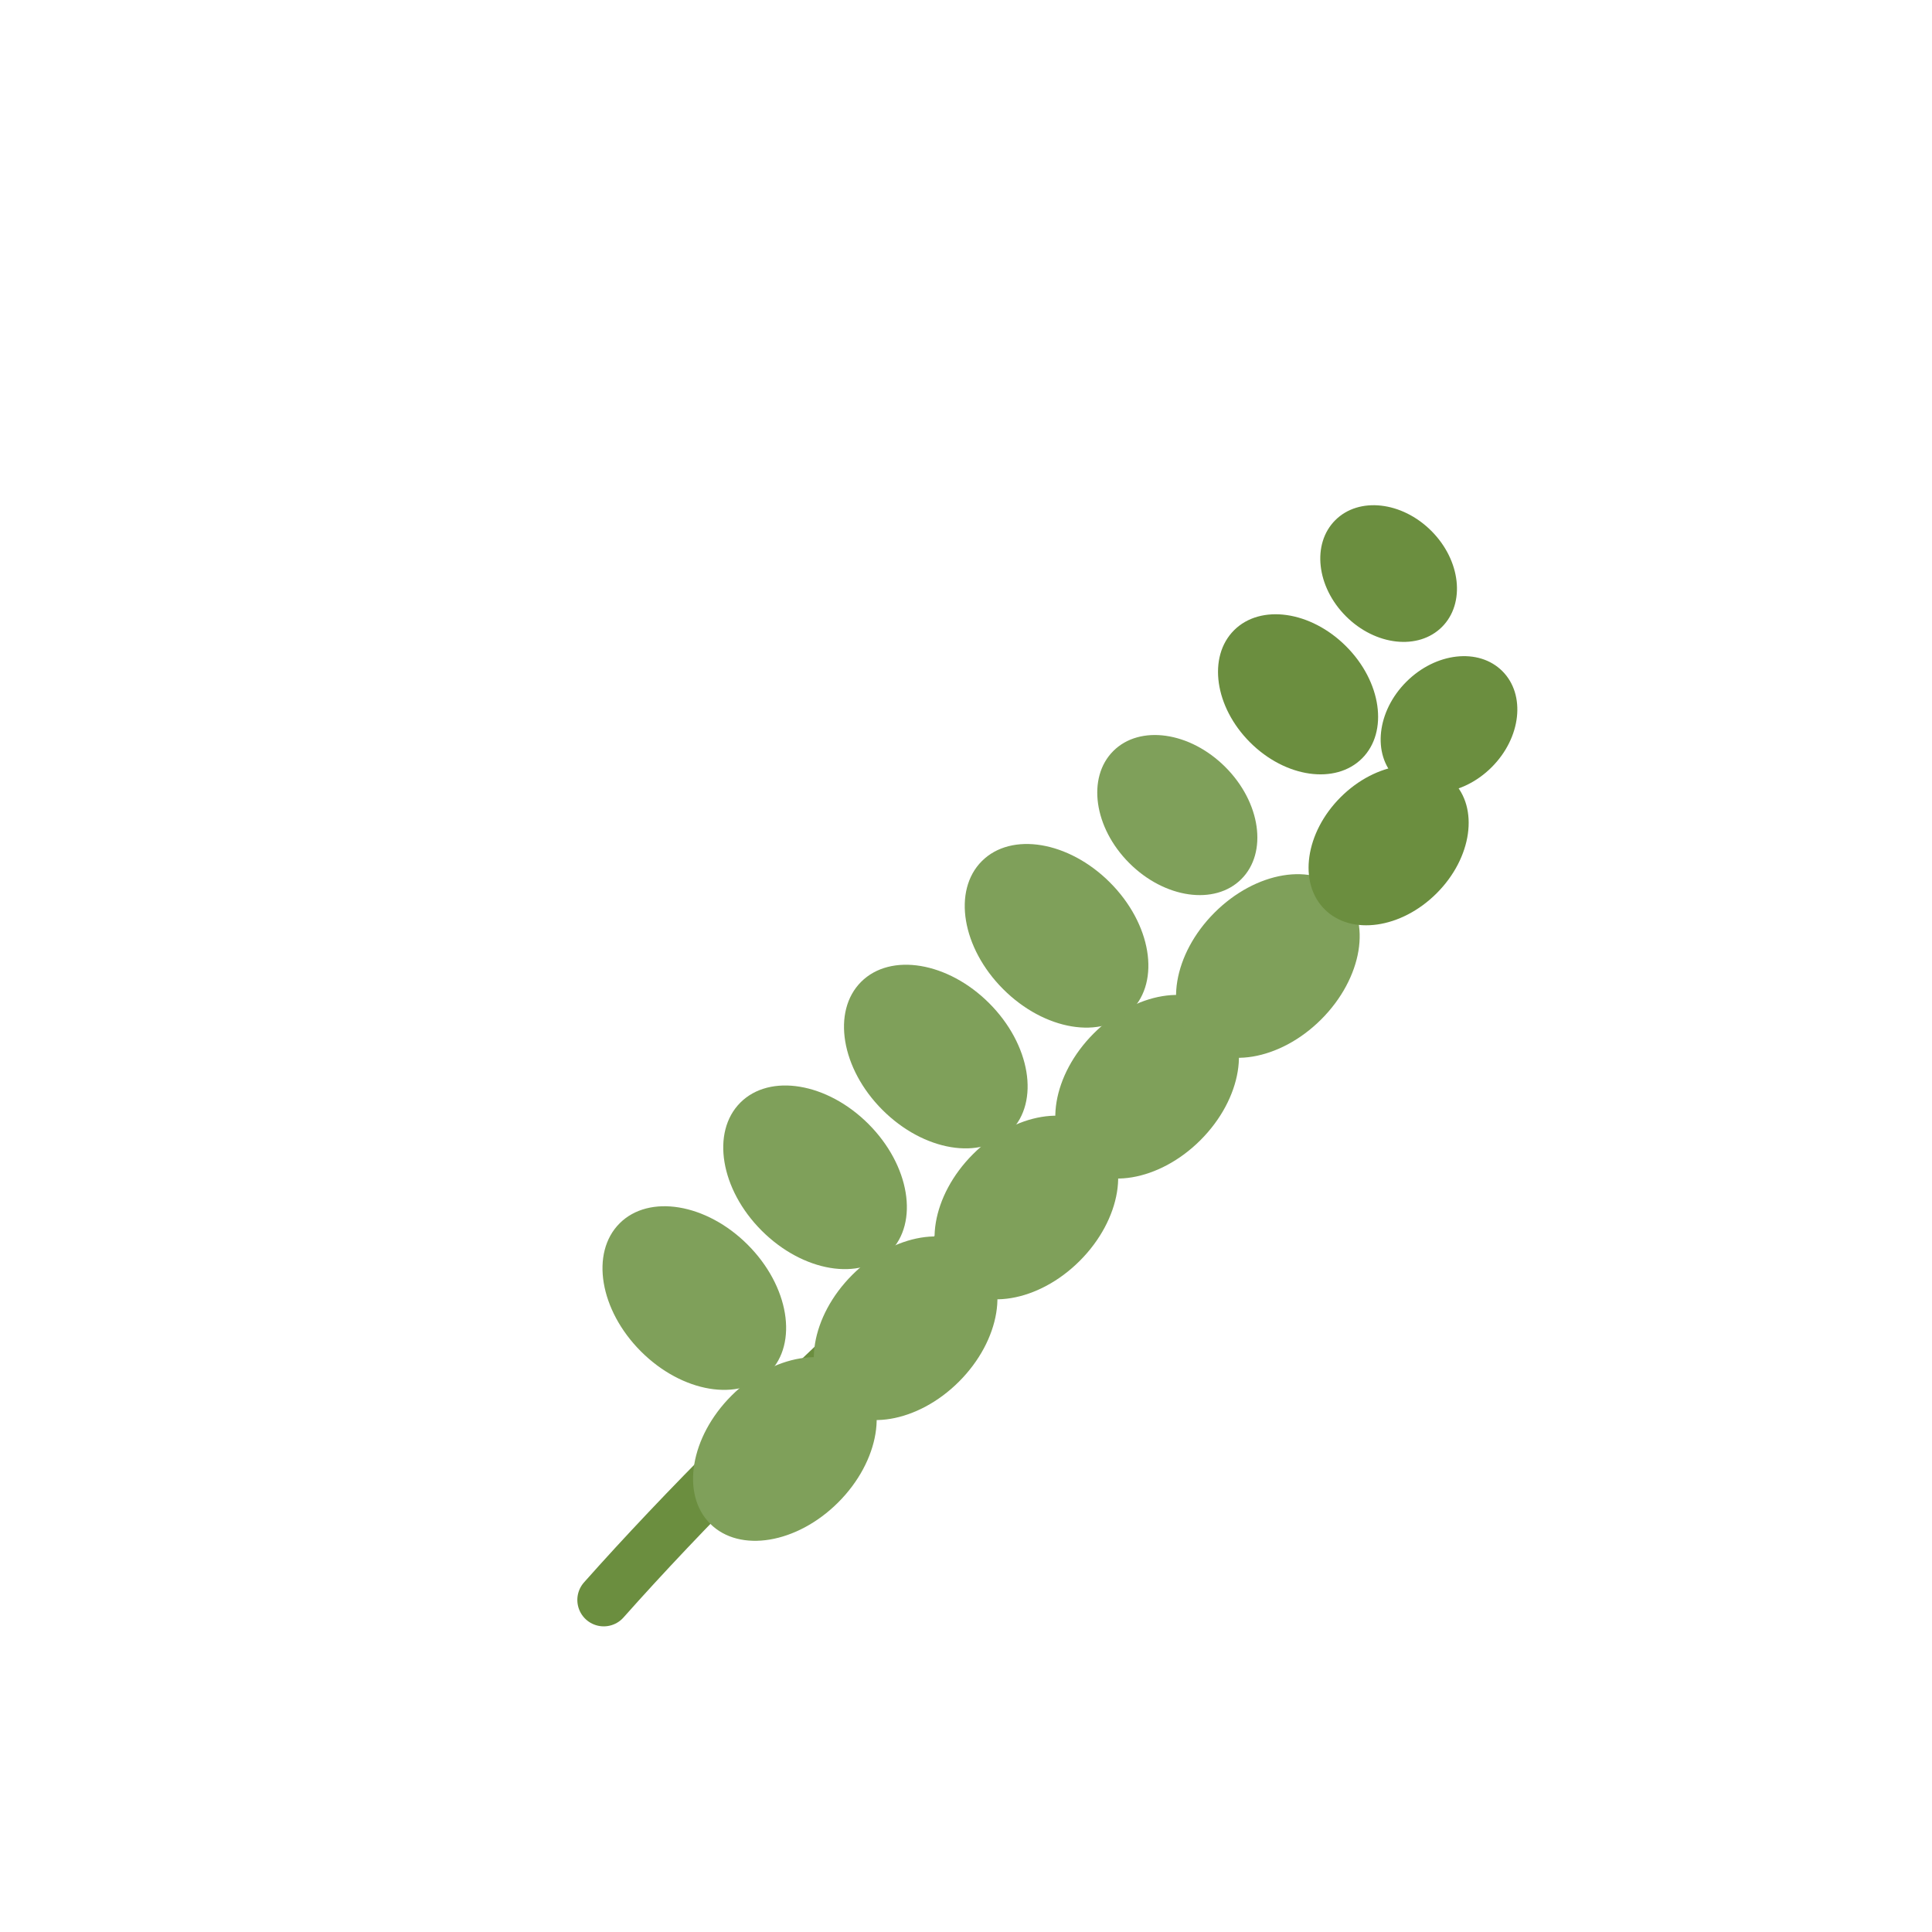
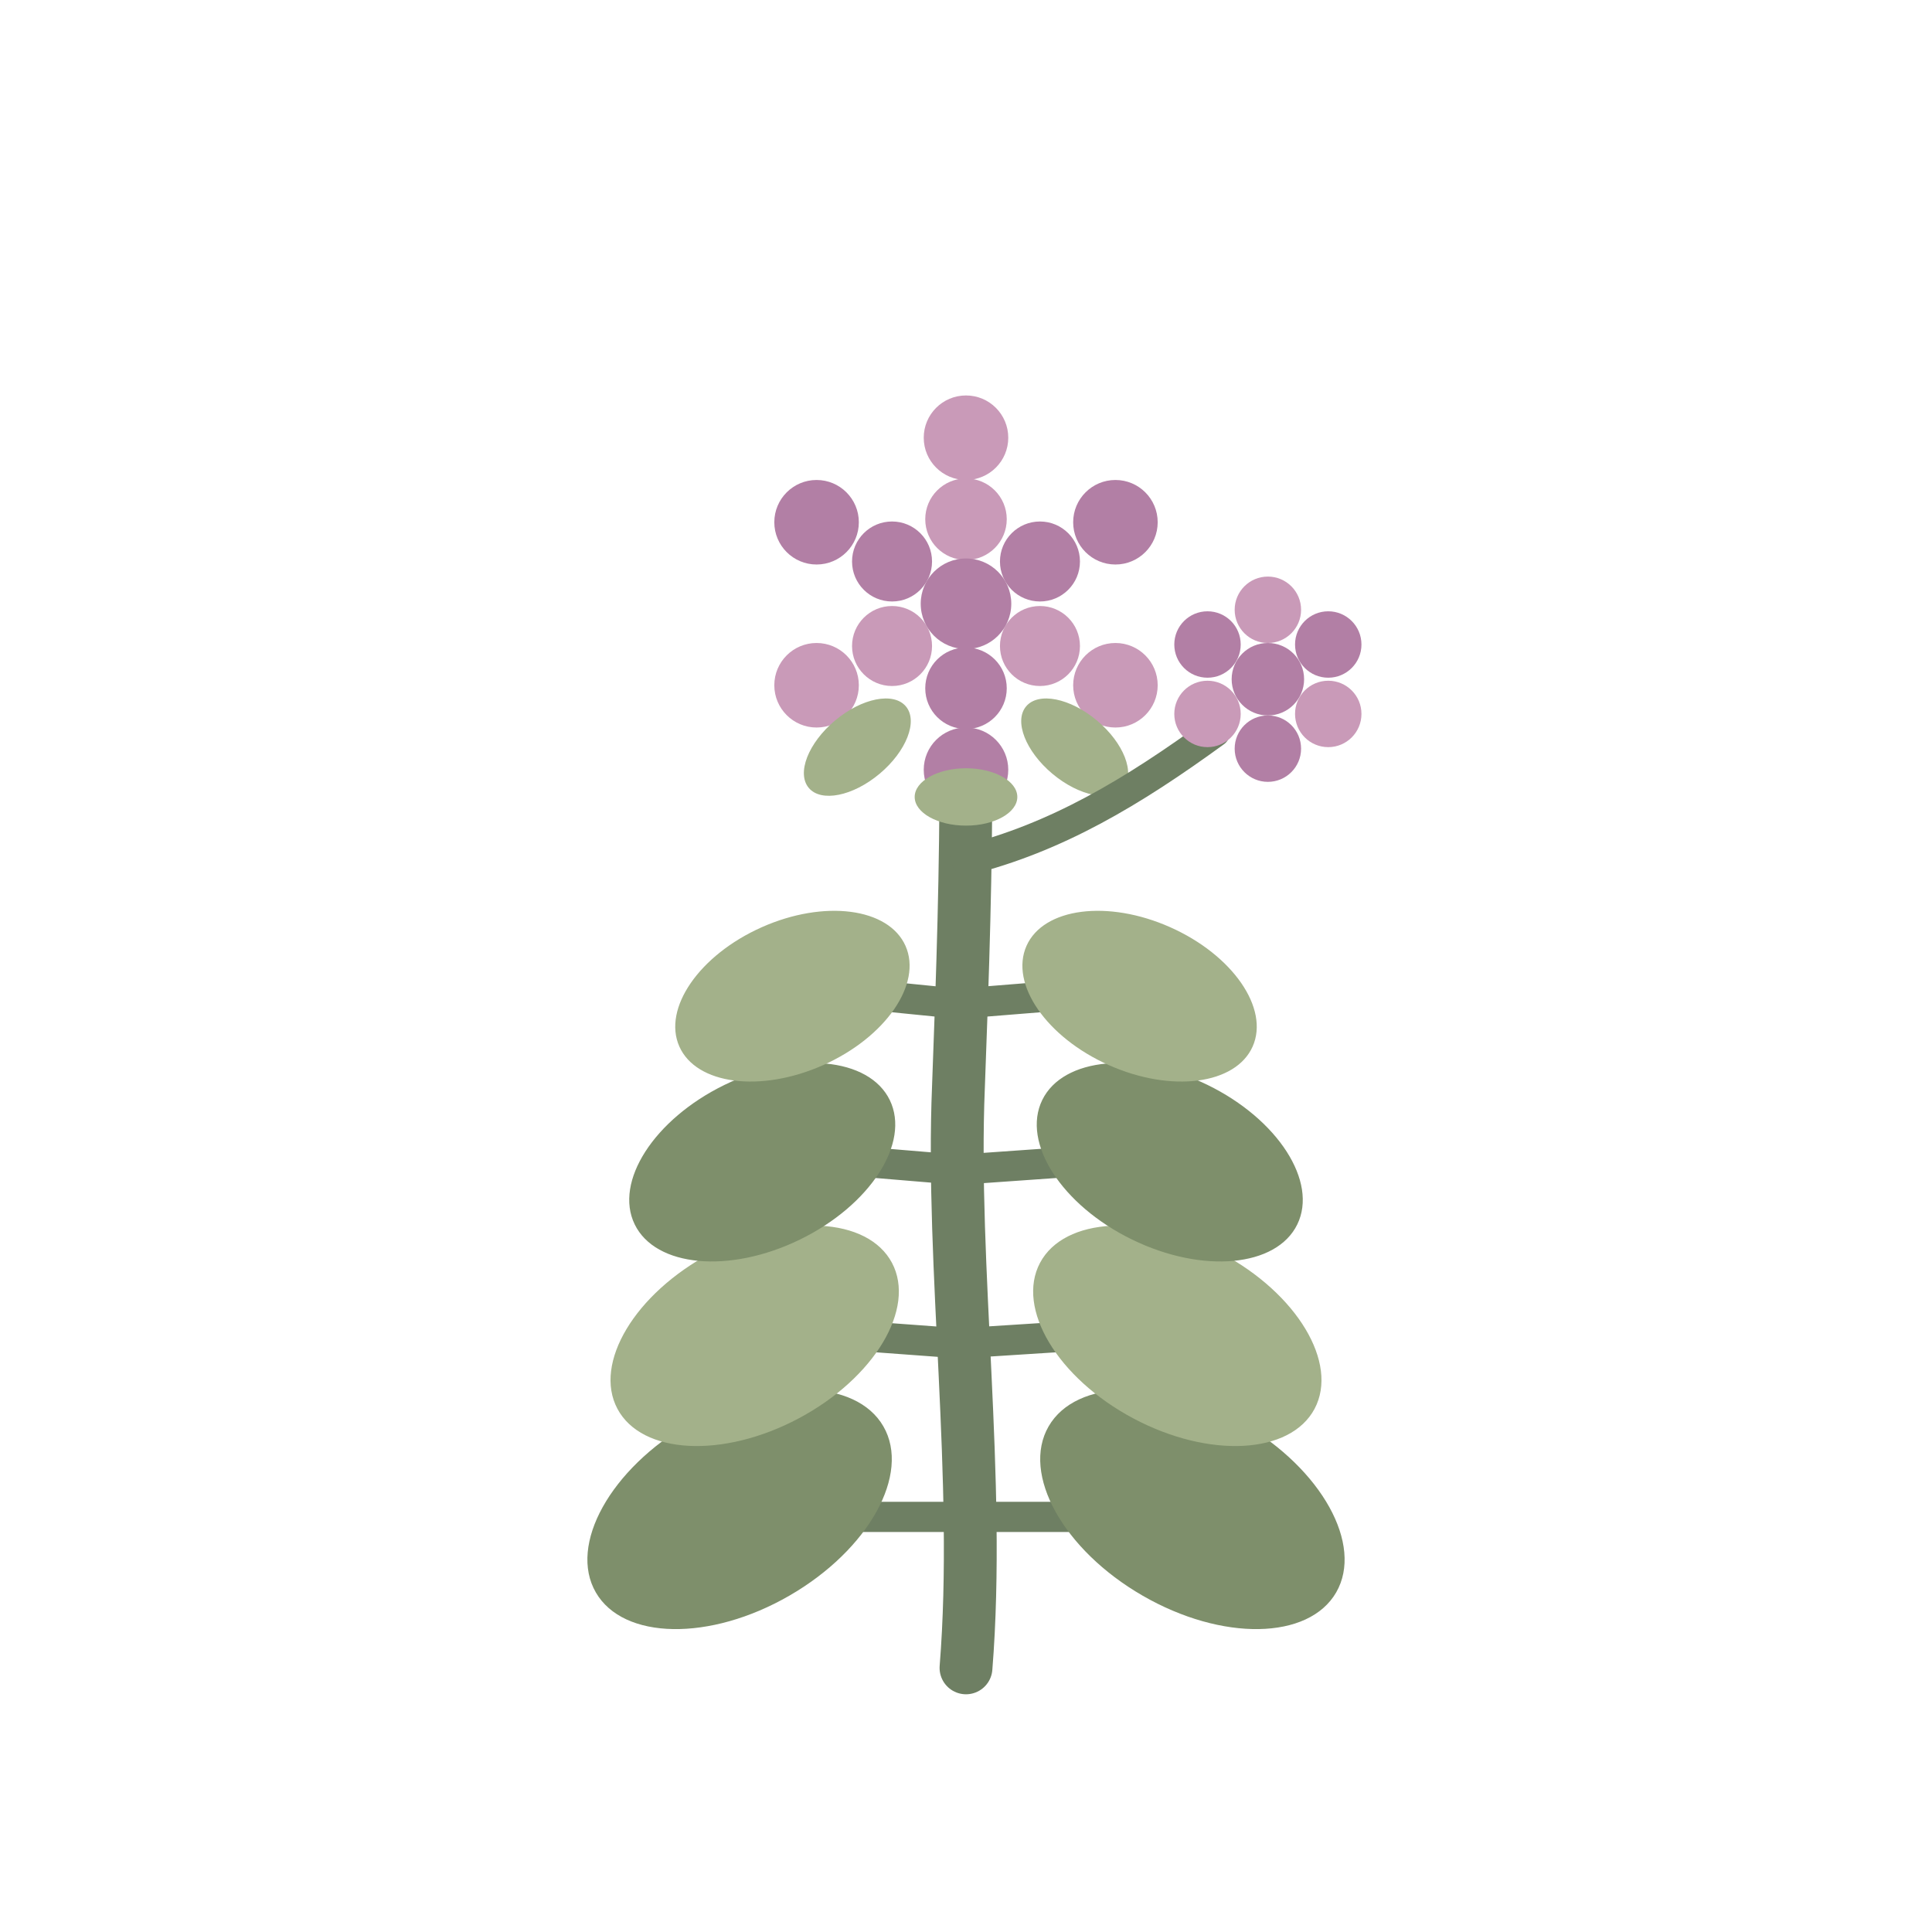
<svg xmlns="http://www.w3.org/2000/svg" viewBox="0 0 128 128">
-   <path d="M40 106 Q56 88 88 62" fill="none" stroke="#6B8E3F" stroke-width="3.5" stroke-linecap="round" />
-   <ellipse cx="52" cy="96" rx="7" ry="5" transform="rotate(-45 52 96)" fill="#7FA05A" />
-   <ellipse cx="46" cy="86" rx="7" ry="5" transform="rotate(45 46 86)" fill="#7FA05A" />
-   <ellipse cx="60" cy="88" rx="7" ry="5" transform="rotate(-45 60 88)" fill="#7FA05A" />
-   <ellipse cx="54" cy="78" rx="7" ry="5" transform="rotate(45 54 78)" fill="#7FA05A" />
-   <ellipse cx="68" cy="80" rx="7" ry="5" transform="rotate(-45 68 80)" fill="#7FA05A" />
-   <ellipse cx="62" cy="70" rx="7" ry="5" transform="rotate(45 62 70)" fill="#7FA05A" />
-   <ellipse cx="76" cy="72" rx="7" ry="5" transform="rotate(-45 76 72)" fill="#7FA05A" />
-   <ellipse cx="70" cy="62" rx="7" ry="5" transform="rotate(45 70 62)" fill="#7FA05A" />
-   <ellipse cx="84" cy="64" rx="7" ry="5" transform="rotate(-45 84 64)" fill="#7FA05A" />
-   <ellipse cx="78" cy="54" rx="6" ry="4.5" transform="rotate(45 78 54)" fill="#7FA05A" />
-   <ellipse cx="92" cy="56" rx="6" ry="4.5" transform="rotate(-45 92 56)" fill="#6B8E3F" />
-   <ellipse cx="86" cy="46" rx="6" ry="4.5" transform="rotate(45 86 46)" fill="#6B8E3F" />
-   <ellipse cx="96" cy="48" rx="5" ry="4" transform="rotate(-45 96 48)" fill="#6B8E3F" />
-   <ellipse cx="92" cy="38" rx="5" ry="4" transform="rotate(45 92 38)" fill="#6B8E3F" />
+   <path d="M64 110.5 C65 98 63 84 63.5 72 C63.8 64 64 58 64 50" fill="none" stroke="#6E7F63" stroke-width="3.5" stroke-linecap="round" />
+   <path d="M63.7 100.5 L56.5 100.5 M63.7 100.5 L71.5 100.5 M63.6 89 L56.8 88.5 M63.6 89 L71.4 88.5 M63.5 77.5 L57.5 77 M63.5 77.5 L70.6 77 M63.5 66.5 L58.5 66 M63.5 66.5 L69.7 66" fill="none" stroke="#6E7F63" stroke-width="2" stroke-linecap="round" />
+   <ellipse cx="49" cy="100" rx="11" ry="6.6" transform="rotate(-30 49 100)" fill="#7E8F6B" />
+   <ellipse cx="79" cy="100" rx="11" ry="6.6" transform="rotate(30 79 100)" fill="#7E8F6B" />
+   <ellipse cx="50" cy="88.5" rx="10.3" ry="6.2" transform="rotate(-28 50 88.5)" fill="#A3B18A" />
+   <ellipse cx="78" cy="88.5" rx="10.3" ry="6.2" transform="rotate(28 78 88.5)" fill="#A3B18A" />
+   <ellipse cx="50.5" cy="77" rx="9.4" ry="5.7" transform="rotate(-26 50.5 77)" fill="#7E8F6B" />
+   <ellipse cx="77.5" cy="77" rx="9.4" ry="5.7" transform="rotate(26 77.5 77)" fill="#7E8F6B" />
+   <ellipse cx="52.5" cy="66" rx="8.2" ry="5" transform="rotate(-24 52.5 66)" fill="#A3B18A" />
+   <ellipse cx="75.5" cy="66" rx="8.2" ry="5" transform="rotate(24 75.5 66)" fill="#A3B18A" />
+   <circle cx="64" cy="29" r="2.8" fill="#C99AB8" />
+   <circle cx="73.9" cy="34.6" r="2.8" fill="#B27FA5" />
+   <circle cx="73.9" cy="45.4" r="2.8" fill="#C99AB8" />
+   <circle cx="64" cy="51" r="2.8" fill="#B27FA5" />
+   <circle cx="54.1" cy="45.4" r="2.8" fill="#C99AB8" />
+   <circle cx="54.1" cy="34.6" r="2.8" fill="#B27FA5" />
+   <circle cx="64" cy="34.4" r="2.7" fill="#C99AB8" />
+   <circle cx="68.9" cy="37.2" r="2.65" fill="#B27FA5" />
+   <circle cx="68.9" cy="42.8" r="2.65" fill="#C99AB8" />
+   <circle cx="64" cy="45.6" r="2.7" fill="#B27FA5" />
+   <circle cx="59.1" cy="42.8" r="2.65" fill="#C99AB8" />
+   <circle cx="59.1" cy="37.2" r="2.65" fill="#B27FA5" />
+   <circle cx="64" cy="40" r="3" fill="#B27FA5" />
+   <ellipse cx="56.8" cy="49.5" rx="4.2" ry="2.3" transform="rotate(-40 56.8 49.5)" fill="#A3B18A" />
+   <ellipse cx="71.2" cy="49.5" rx="4.2" ry="2.3" transform="rotate(40 71.2 49.5)" fill="#A3B18A" />
+   <ellipse cx="64" cy="52.8" rx="3.4" ry="1.9" fill="#A3B18A" />
+   <path d="M64 57 C70 55.5 75 52.5 80.5 48.5" fill="none" stroke="#6E7F63" stroke-width="2" stroke-linecap="round" />
+   <circle cx="84" cy="40.4" r="2.2" fill="#C99AB8" />
+   <circle cx="88" cy="42.7" r="2.2" fill="#B27FA5" />
+   <circle cx="88" cy="47.3" r="2.2" fill="#C99AB8" />
+   <circle cx="84" cy="49.6" r="2.2" fill="#B27FA5" />
+   <circle cx="80" cy="47.3" r="2.2" fill="#C99AB8" />
+   <circle cx="80" cy="42.7" r="2.2" fill="#B27FA5" />
+   <circle cx="84" cy="45" r="2.4" fill="#B27FA5" />
</svg>
